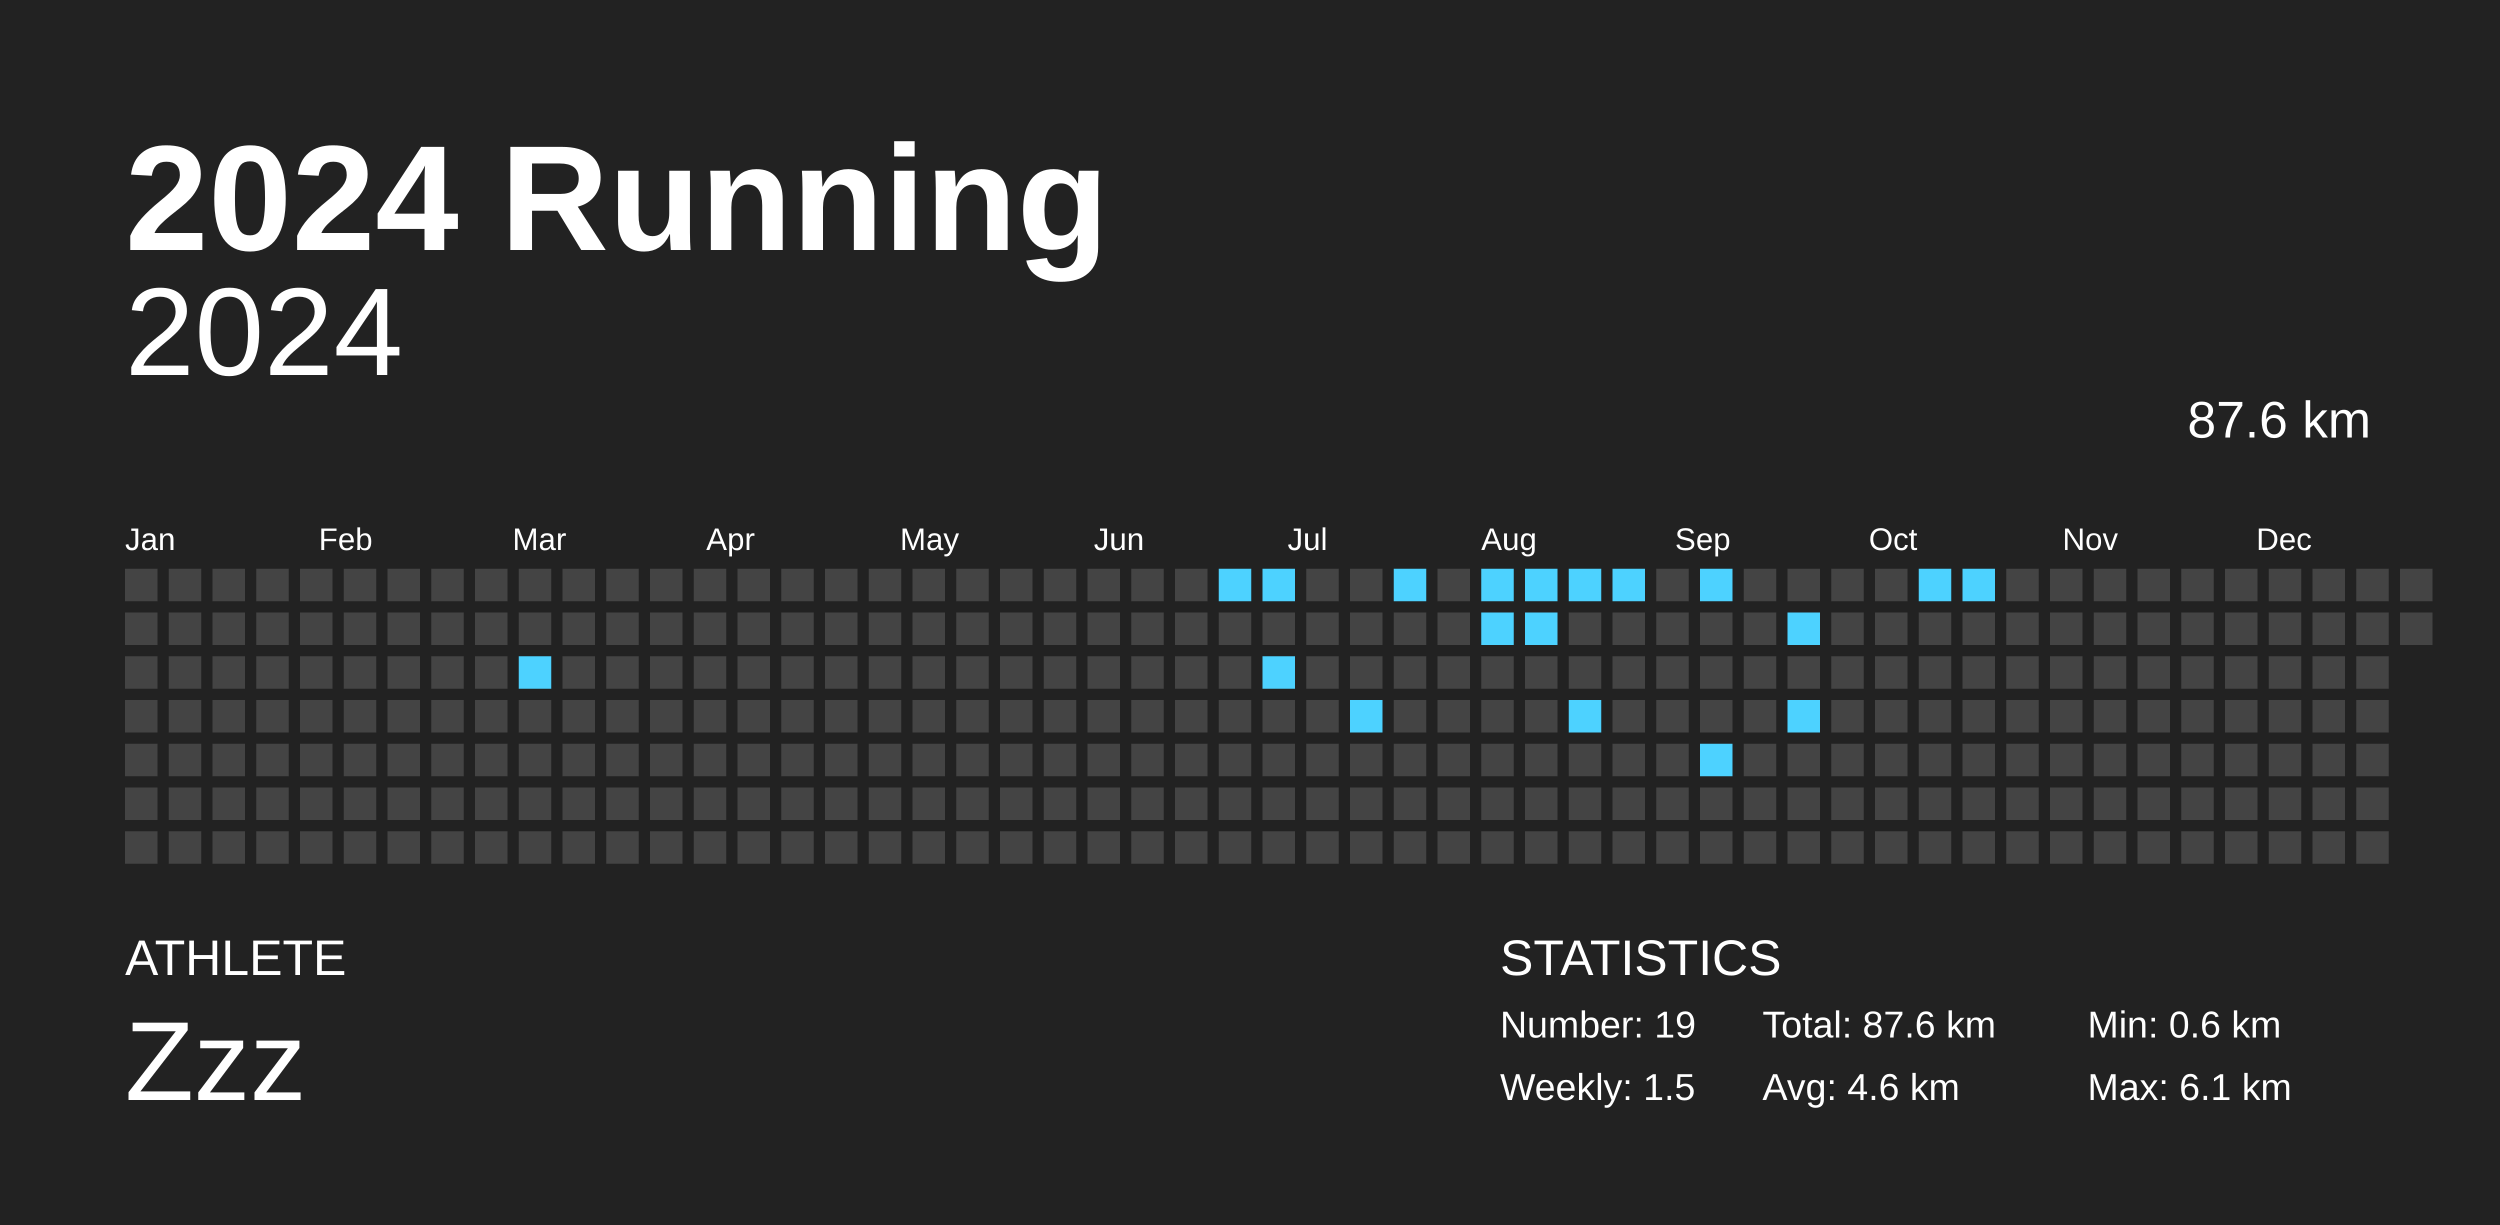
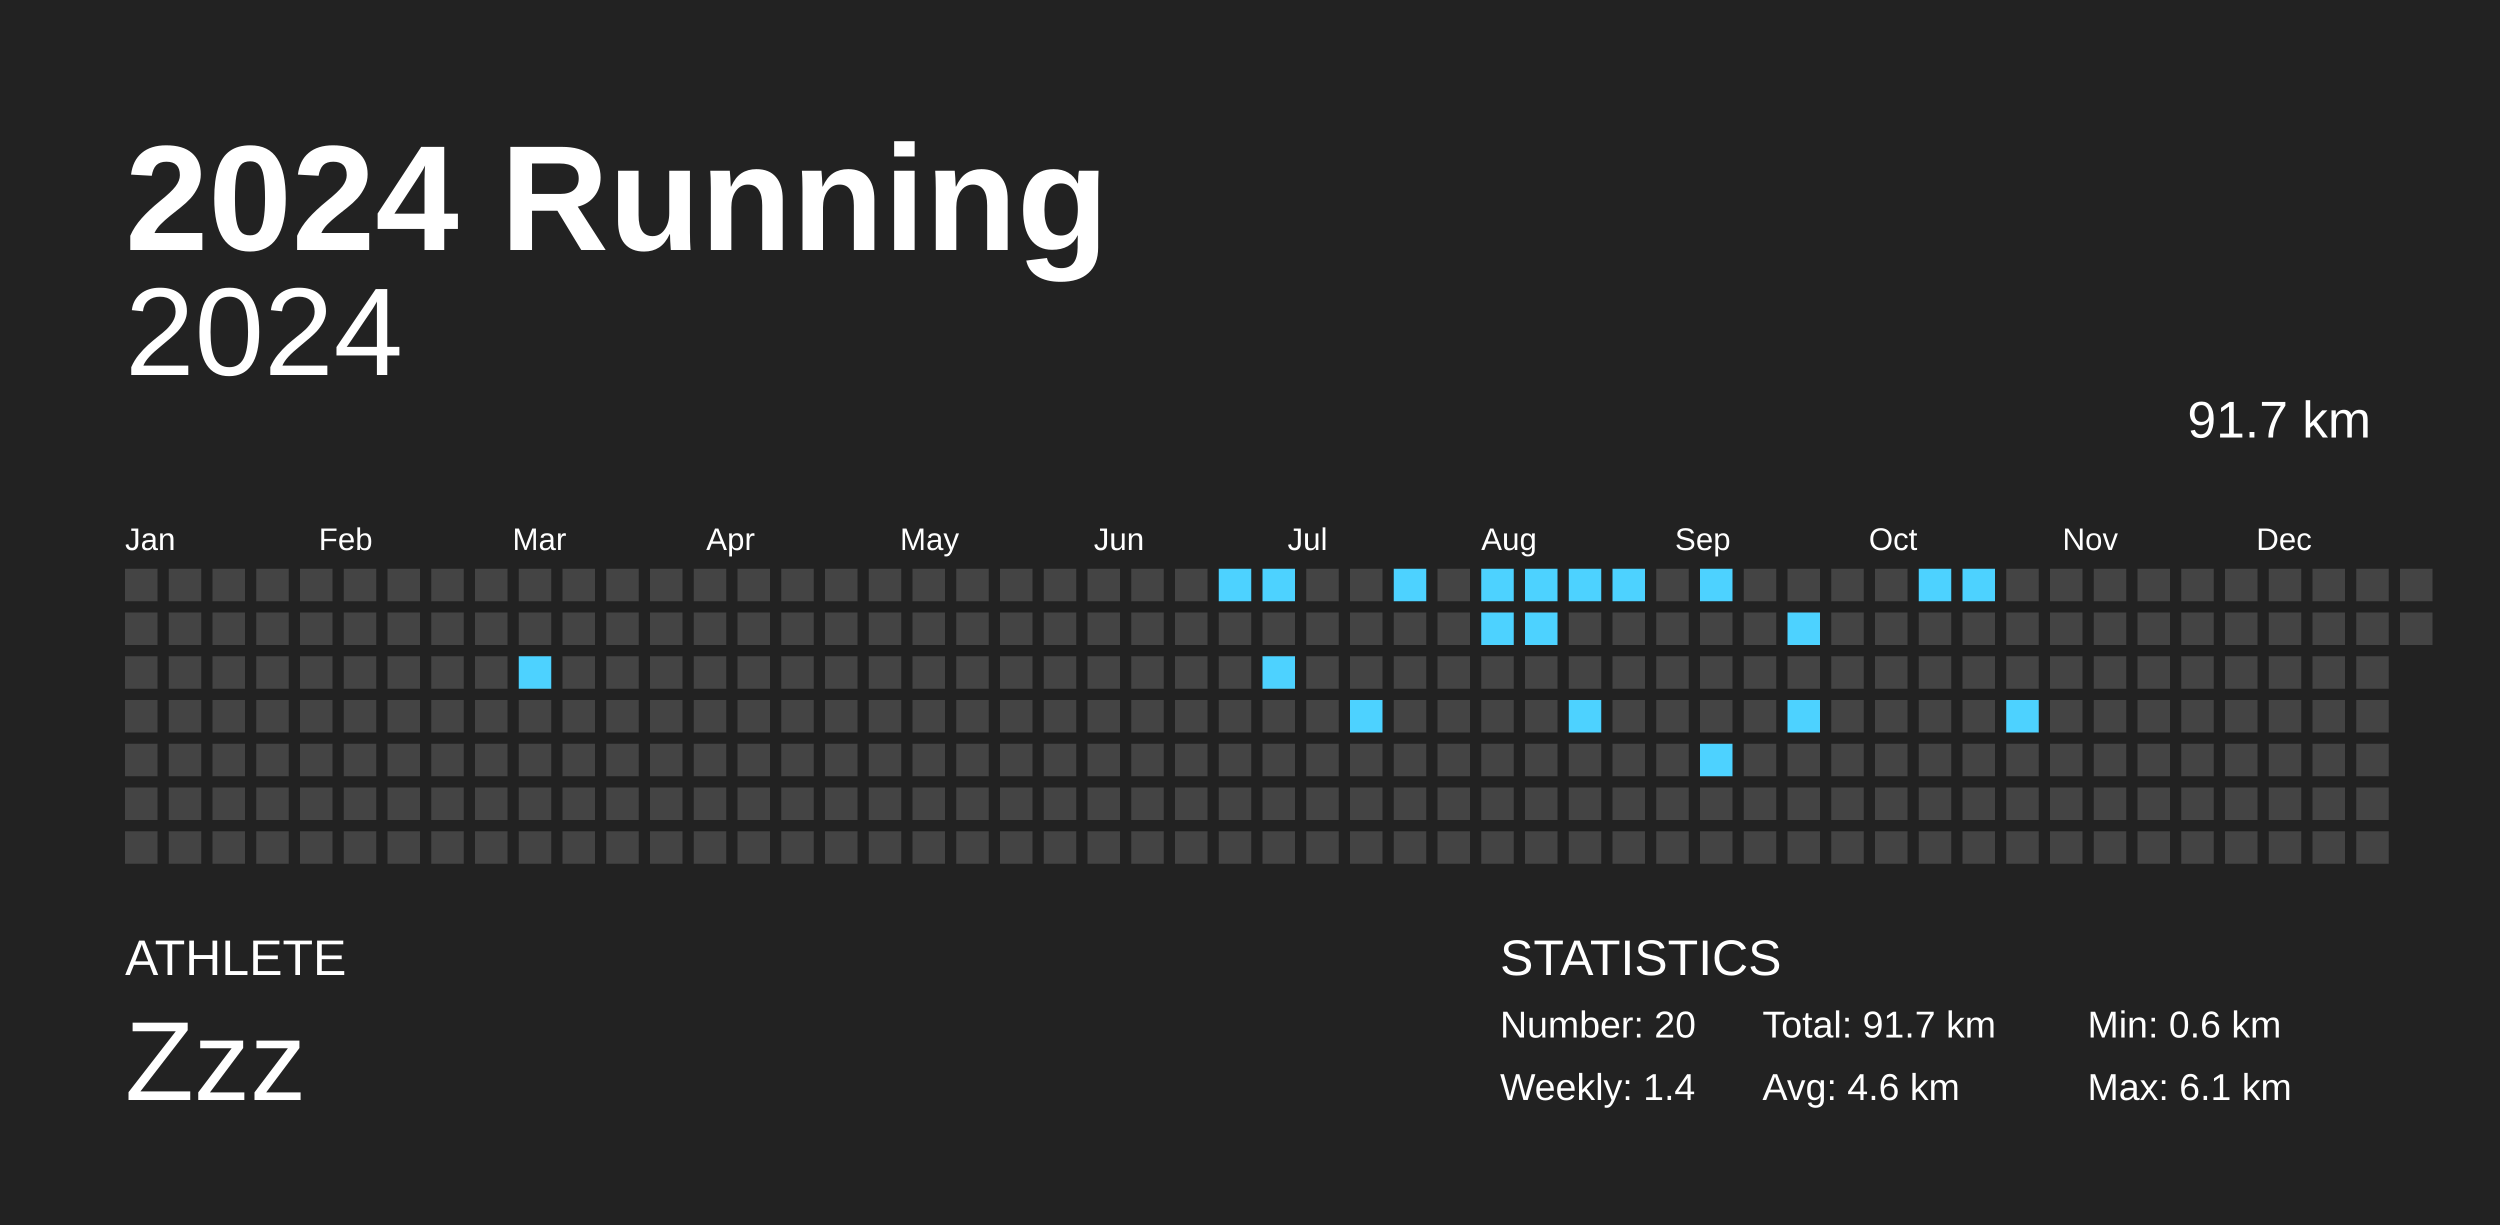
<svg xmlns="http://www.w3.org/2000/svg" baseProfile="full" height="98mm" version="1.1" viewBox="0,0,200,98" width="200mm">
  <defs />
  <rect fill="#222222" height="98" width="200" x="0" y="0" />
  <text fill="#FFFFFF" style="font-size:12px; font-family:Arial; font-weight:bold;" x="10" y="20">2024 Running</text>
  <text fill="#FFFFFF" style="font-size:4px; font-family:Arial" x="10" y="78">ATHLETE</text>
  <text fill="#FFFFFF" style="font-size:9px; font-family:Arial" x="10" y="88">Zzz</text>
  <text fill="#FFFFFF" style="font-size:4px; font-family:Arial" x="120" y="78">STATISTICS</text>
-   <text fill="#FFFFFF" style="font-size:3px; font-family:Arial" x="120" y="83">Number: 19</text>
-   <text fill="#FFFFFF" style="font-size:3px; font-family:Arial" x="120" y="88">Weekly: 1.5</text>
-   <text fill="#FFFFFF" style="font-size:3px; font-family:Arial" x="141" y="83">Total: 87.6 km</text>
+   <text fill="#FFFFFF" style="font-size:3px; font-family:Arial" x="120" y="83">Number: 20</text>
+   <text fill="#FFFFFF" style="font-size:3px; font-family:Arial" x="120" y="88">Weekly: 1.4</text>
+   <text fill="#FFFFFF" style="font-size:3px; font-family:Arial" x="141" y="83">Total: 91.7 km</text>
  <text fill="#FFFFFF" style="font-size:3px; font-family:Arial" x="141" y="88">Avg: 4.6 km</text>
  <text fill="#FFFFFF" style="font-size:3px; font-family:Arial" x="167" y="83">Min: 0.6 km</text>
  <text fill="#FFFFFF" style="font-size:3px; font-family:Arial" x="167" y="88">Max: 6.1 km</text>
  <text alignment-baseline="hanging" fill="#FFFFFF" style="font-size:10.0px; font-family:Arial;" x="10" y="30">2024</text>
-   <text alignment-baseline="hanging" fill="#FFFFFF" style="font-size:4.125px; font-family:Arial;" x="175" y="35">87.6 km</text>
+   <text alignment-baseline="hanging" fill="#FFFFFF" style="font-size:4.125px; font-family:Arial;" x="175" y="35">91.7 km</text>
  <text fill="#FFFFFF" style="font-size:2.5px; font-family:Arial" x="10.0" y="44">Jan</text>
  <text fill="#FFFFFF" style="font-size:2.5px; font-family:Arial" x="25.5" y="44">Feb</text>
  <text fill="#FFFFFF" style="font-size:2.5px; font-family:Arial" x="41.0" y="44">Mar</text>
  <text fill="#FFFFFF" style="font-size:2.5px; font-family:Arial" x="56.5" y="44">Apr</text>
  <text fill="#FFFFFF" style="font-size:2.5px; font-family:Arial" x="72.0" y="44">May</text>
  <text fill="#FFFFFF" style="font-size:2.5px; font-family:Arial" x="87.5" y="44">Jun</text>
  <text fill="#FFFFFF" style="font-size:2.5px; font-family:Arial" x="103.0" y="44">Jul</text>
  <text fill="#FFFFFF" style="font-size:2.5px; font-family:Arial" x="118.5" y="44">Aug</text>
  <text fill="#FFFFFF" style="font-size:2.5px; font-family:Arial" x="134.0" y="44">Sep</text>
  <text fill="#FFFFFF" style="font-size:2.5px; font-family:Arial" x="149.5" y="44">Oct</text>
  <text fill="#FFFFFF" style="font-size:2.5px; font-family:Arial" x="165.0" y="44">Nov</text>
  <text fill="#FFFFFF" style="font-size:2.5px; font-family:Arial" x="180.5" y="44">Dec</text>
  <rect fill="#444444" height="2.6" width="2.6" x="10.0" y="45.5" />
  <rect fill="#444444" height="2.6" width="2.6" x="10.0" y="49.0" />
  <rect fill="#444444" height="2.6" width="2.6" x="10.0" y="52.5" />
  <rect fill="#444444" height="2.6" width="2.6" x="10.0" y="56.0" />
  <rect fill="#444444" height="2.6" width="2.6" x="10.0" y="59.5" />
  <rect fill="#444444" height="2.6" width="2.6" x="10.0" y="63.0" />
  <rect fill="#444444" height="2.6" width="2.6" x="10.0" y="66.5" />
  <rect fill="#444444" height="2.6" width="2.6" x="13.5" y="45.5" />
  <rect fill="#444444" height="2.6" width="2.6" x="13.5" y="49.0" />
  <rect fill="#444444" height="2.6" width="2.6" x="13.5" y="52.5" />
  <rect fill="#444444" height="2.6" width="2.6" x="13.5" y="56.0" />
  <rect fill="#444444" height="2.6" width="2.6" x="13.5" y="59.5" />
  <rect fill="#444444" height="2.6" width="2.6" x="13.5" y="63.0" />
  <rect fill="#444444" height="2.6" width="2.6" x="13.5" y="66.5" />
  <rect fill="#444444" height="2.6" width="2.6" x="17.0" y="45.5" />
  <rect fill="#444444" height="2.6" width="2.6" x="17.0" y="49.0" />
  <rect fill="#444444" height="2.6" width="2.6" x="17.0" y="52.5" />
  <rect fill="#444444" height="2.6" width="2.6" x="17.0" y="56.0" />
  <rect fill="#444444" height="2.6" width="2.6" x="17.0" y="59.5" />
  <rect fill="#444444" height="2.6" width="2.6" x="17.0" y="63.0" />
  <rect fill="#444444" height="2.6" width="2.6" x="17.0" y="66.5" />
  <rect fill="#444444" height="2.6" width="2.6" x="20.5" y="45.5" />
  <rect fill="#444444" height="2.6" width="2.6" x="20.5" y="49.0" />
  <rect fill="#444444" height="2.6" width="2.6" x="20.5" y="52.5" />
  <rect fill="#444444" height="2.6" width="2.6" x="20.5" y="56.0" />
  <rect fill="#444444" height="2.6" width="2.6" x="20.5" y="59.5" />
  <rect fill="#444444" height="2.6" width="2.6" x="20.5" y="63.0" />
  <rect fill="#444444" height="2.6" width="2.6" x="20.5" y="66.5" />
  <rect fill="#444444" height="2.6" width="2.6" x="24.0" y="45.5" />
  <rect fill="#444444" height="2.6" width="2.6" x="24.0" y="49.0" />
  <rect fill="#444444" height="2.6" width="2.6" x="24.0" y="52.5" />
  <rect fill="#444444" height="2.6" width="2.6" x="24.0" y="56.0" />
  <rect fill="#444444" height="2.6" width="2.6" x="24.0" y="59.5" />
  <rect fill="#444444" height="2.6" width="2.6" x="24.0" y="63.0" />
  <rect fill="#444444" height="2.6" width="2.6" x="24.0" y="66.5" />
  <rect fill="#444444" height="2.6" width="2.6" x="27.5" y="45.5" />
  <rect fill="#444444" height="2.6" width="2.6" x="27.5" y="49.0" />
  <rect fill="#444444" height="2.6" width="2.6" x="27.5" y="52.5" />
  <rect fill="#444444" height="2.6" width="2.6" x="27.5" y="56.0" />
  <rect fill="#444444" height="2.6" width="2.6" x="27.5" y="59.5" />
  <rect fill="#444444" height="2.6" width="2.6" x="27.5" y="63.0" />
  <rect fill="#444444" height="2.6" width="2.6" x="27.5" y="66.5" />
  <rect fill="#444444" height="2.6" width="2.6" x="31.0" y="45.5" />
  <rect fill="#444444" height="2.6" width="2.6" x="31.0" y="49.0" />
  <rect fill="#444444" height="2.6" width="2.6" x="31.0" y="52.5" />
  <rect fill="#444444" height="2.6" width="2.6" x="31.0" y="56.0" />
  <rect fill="#444444" height="2.6" width="2.6" x="31.0" y="59.5" />
  <rect fill="#444444" height="2.6" width="2.6" x="31.0" y="63.0" />
  <rect fill="#444444" height="2.6" width="2.6" x="31.0" y="66.5" />
  <rect fill="#444444" height="2.6" width="2.6" x="34.5" y="45.5" />
  <rect fill="#444444" height="2.6" width="2.6" x="34.5" y="49.0" />
  <rect fill="#444444" height="2.6" width="2.6" x="34.5" y="52.5" />
  <rect fill="#444444" height="2.6" width="2.6" x="34.5" y="56.0" />
  <rect fill="#444444" height="2.6" width="2.6" x="34.5" y="59.5" />
  <rect fill="#444444" height="2.6" width="2.6" x="34.5" y="63.0" />
  <rect fill="#444444" height="2.6" width="2.6" x="34.5" y="66.5" />
  <rect fill="#444444" height="2.6" width="2.6" x="38.0" y="45.5" />
  <rect fill="#444444" height="2.6" width="2.6" x="38.0" y="49.0" />
  <rect fill="#444444" height="2.6" width="2.6" x="38.0" y="52.5" />
  <rect fill="#444444" height="2.6" width="2.6" x="38.0" y="56.0" />
  <rect fill="#444444" height="2.6" width="2.6" x="38.0" y="59.5" />
  <rect fill="#444444" height="2.6" width="2.6" x="38.0" y="63.0" />
  <rect fill="#444444" height="2.6" width="2.6" x="38.0" y="66.5" />
  <rect fill="#444444" height="2.6" width="2.6" x="41.5" y="45.5" />
  <rect fill="#444444" height="2.6" width="2.6" x="41.5" y="49.0" />
  <rect fill="#4dd2ff" height="2.6" width="2.6" x="41.5" y="52.5" />
  <rect fill="#444444" height="2.6" width="2.6" x="41.5" y="56.0" />
  <rect fill="#444444" height="2.6" width="2.6" x="41.5" y="59.5" />
  <rect fill="#444444" height="2.6" width="2.6" x="41.5" y="63.0" />
  <rect fill="#444444" height="2.6" width="2.6" x="41.5" y="66.5" />
  <rect fill="#444444" height="2.6" width="2.6" x="45.0" y="45.5" />
  <rect fill="#444444" height="2.6" width="2.6" x="45.0" y="49.0" />
  <rect fill="#444444" height="2.6" width="2.6" x="45.0" y="52.5" />
  <rect fill="#444444" height="2.6" width="2.6" x="45.0" y="56.0" />
  <rect fill="#444444" height="2.6" width="2.6" x="45.0" y="59.5" />
  <rect fill="#444444" height="2.6" width="2.6" x="45.0" y="63.0" />
  <rect fill="#444444" height="2.6" width="2.6" x="45.0" y="66.5" />
  <rect fill="#444444" height="2.6" width="2.6" x="48.5" y="45.5" />
  <rect fill="#444444" height="2.6" width="2.6" x="48.5" y="49.0" />
  <rect fill="#444444" height="2.6" width="2.6" x="48.5" y="52.5" />
  <rect fill="#444444" height="2.6" width="2.6" x="48.5" y="56.0" />
  <rect fill="#444444" height="2.6" width="2.6" x="48.5" y="59.5" />
  <rect fill="#444444" height="2.6" width="2.6" x="48.5" y="63.0" />
  <rect fill="#444444" height="2.6" width="2.6" x="48.5" y="66.5" />
  <rect fill="#444444" height="2.6" width="2.6" x="52.0" y="45.5" />
  <rect fill="#444444" height="2.6" width="2.6" x="52.0" y="49.0" />
  <rect fill="#444444" height="2.6" width="2.6" x="52.0" y="52.5" />
  <rect fill="#444444" height="2.6" width="2.6" x="52.0" y="56.0" />
  <rect fill="#444444" height="2.6" width="2.6" x="52.0" y="59.5" />
  <rect fill="#444444" height="2.6" width="2.6" x="52.0" y="63.0" />
  <rect fill="#444444" height="2.6" width="2.6" x="52.0" y="66.5" />
  <rect fill="#444444" height="2.6" width="2.6" x="55.5" y="45.5" />
  <rect fill="#444444" height="2.6" width="2.6" x="55.5" y="49.0" />
  <rect fill="#444444" height="2.6" width="2.6" x="55.5" y="52.5" />
  <rect fill="#444444" height="2.6" width="2.6" x="55.5" y="56.0" />
  <rect fill="#444444" height="2.6" width="2.6" x="55.5" y="59.5" />
  <rect fill="#444444" height="2.6" width="2.6" x="55.5" y="63.0" />
  <rect fill="#444444" height="2.6" width="2.6" x="55.5" y="66.5" />
  <rect fill="#444444" height="2.6" width="2.6" x="59.0" y="45.5" />
  <rect fill="#444444" height="2.6" width="2.6" x="59.0" y="49.0" />
  <rect fill="#444444" height="2.6" width="2.6" x="59.0" y="52.5" />
  <rect fill="#444444" height="2.6" width="2.6" x="59.0" y="56.0" />
  <rect fill="#444444" height="2.6" width="2.6" x="59.0" y="59.5" />
  <rect fill="#444444" height="2.6" width="2.6" x="59.0" y="63.0" />
  <rect fill="#444444" height="2.6" width="2.6" x="59.0" y="66.5" />
  <rect fill="#444444" height="2.6" width="2.6" x="62.5" y="45.5" />
  <rect fill="#444444" height="2.6" width="2.6" x="62.5" y="49.0" />
  <rect fill="#444444" height="2.6" width="2.6" x="62.5" y="52.5" />
  <rect fill="#444444" height="2.6" width="2.6" x="62.5" y="56.0" />
  <rect fill="#444444" height="2.6" width="2.6" x="62.5" y="59.5" />
  <rect fill="#444444" height="2.6" width="2.6" x="62.5" y="63.0" />
  <rect fill="#444444" height="2.6" width="2.6" x="62.5" y="66.5" />
  <rect fill="#444444" height="2.6" width="2.6" x="66.0" y="45.5" />
  <rect fill="#444444" height="2.6" width="2.6" x="66.0" y="49.0" />
  <rect fill="#444444" height="2.6" width="2.6" x="66.0" y="52.5" />
  <rect fill="#444444" height="2.6" width="2.6" x="66.0" y="56.0" />
  <rect fill="#444444" height="2.6" width="2.6" x="66.0" y="59.5" />
  <rect fill="#444444" height="2.6" width="2.6" x="66.0" y="63.0" />
  <rect fill="#444444" height="2.6" width="2.6" x="66.0" y="66.5" />
  <rect fill="#444444" height="2.6" width="2.6" x="69.5" y="45.5" />
  <rect fill="#444444" height="2.6" width="2.6" x="69.5" y="49.0" />
  <rect fill="#444444" height="2.6" width="2.6" x="69.5" y="52.5" />
  <rect fill="#444444" height="2.6" width="2.6" x="69.5" y="56.0" />
  <rect fill="#444444" height="2.6" width="2.6" x="69.5" y="59.5" />
  <rect fill="#444444" height="2.6" width="2.6" x="69.5" y="63.0" />
  <rect fill="#444444" height="2.6" width="2.6" x="69.5" y="66.5" />
  <rect fill="#444444" height="2.6" width="2.6" x="73.0" y="45.5" />
  <rect fill="#444444" height="2.6" width="2.6" x="73.0" y="49.0" />
  <rect fill="#444444" height="2.6" width="2.6" x="73.0" y="52.5" />
  <rect fill="#444444" height="2.6" width="2.6" x="73.0" y="56.0" />
  <rect fill="#444444" height="2.6" width="2.6" x="73.0" y="59.5" />
  <rect fill="#444444" height="2.6" width="2.6" x="73.0" y="63.0" />
  <rect fill="#444444" height="2.6" width="2.6" x="73.0" y="66.5" />
  <rect fill="#444444" height="2.6" width="2.6" x="76.5" y="45.5" />
  <rect fill="#444444" height="2.6" width="2.6" x="76.5" y="49.0" />
  <rect fill="#444444" height="2.6" width="2.6" x="76.5" y="52.5" />
  <rect fill="#444444" height="2.6" width="2.6" x="76.5" y="56.0" />
  <rect fill="#444444" height="2.6" width="2.6" x="76.5" y="59.5" />
  <rect fill="#444444" height="2.6" width="2.6" x="76.5" y="63.0" />
  <rect fill="#444444" height="2.6" width="2.6" x="76.5" y="66.5" />
  <rect fill="#444444" height="2.6" width="2.6" x="80.0" y="45.5" />
  <rect fill="#444444" height="2.6" width="2.6" x="80.0" y="49.0" />
  <rect fill="#444444" height="2.6" width="2.6" x="80.0" y="52.5" />
  <rect fill="#444444" height="2.6" width="2.6" x="80.0" y="56.0" />
  <rect fill="#444444" height="2.6" width="2.6" x="80.0" y="59.5" />
  <rect fill="#444444" height="2.6" width="2.6" x="80.0" y="63.0" />
  <rect fill="#444444" height="2.6" width="2.6" x="80.0" y="66.5" />
  <rect fill="#444444" height="2.6" width="2.6" x="83.5" y="45.5" />
  <rect fill="#444444" height="2.6" width="2.6" x="83.5" y="49.0" />
  <rect fill="#444444" height="2.6" width="2.6" x="83.5" y="52.5" />
  <rect fill="#444444" height="2.6" width="2.6" x="83.5" y="56.0" />
  <rect fill="#444444" height="2.6" width="2.6" x="83.5" y="59.5" />
  <rect fill="#444444" height="2.6" width="2.6" x="83.5" y="63.0" />
  <rect fill="#444444" height="2.6" width="2.6" x="83.5" y="66.5" />
  <rect fill="#444444" height="2.6" width="2.6" x="87.0" y="45.5" />
  <rect fill="#444444" height="2.6" width="2.6" x="87.0" y="49.0" />
  <rect fill="#444444" height="2.6" width="2.6" x="87.0" y="52.5" />
  <rect fill="#444444" height="2.6" width="2.6" x="87.0" y="56.0" />
  <rect fill="#444444" height="2.6" width="2.6" x="87.0" y="59.5" />
  <rect fill="#444444" height="2.6" width="2.6" x="87.0" y="63.0" />
  <rect fill="#444444" height="2.6" width="2.6" x="87.0" y="66.5" />
  <rect fill="#444444" height="2.6" width="2.6" x="90.5" y="45.5" />
  <rect fill="#444444" height="2.6" width="2.6" x="90.5" y="49.0" />
  <rect fill="#444444" height="2.6" width="2.6" x="90.5" y="52.5" />
  <rect fill="#444444" height="2.6" width="2.6" x="90.5" y="56.0" />
  <rect fill="#444444" height="2.6" width="2.6" x="90.5" y="59.5" />
  <rect fill="#444444" height="2.6" width="2.6" x="90.5" y="63.0" />
  <rect fill="#444444" height="2.6" width="2.6" x="90.5" y="66.5" />
  <rect fill="#444444" height="2.6" width="2.6" x="94.0" y="45.5" />
  <rect fill="#444444" height="2.6" width="2.6" x="94.0" y="49.0" />
  <rect fill="#444444" height="2.6" width="2.6" x="94.0" y="52.5" />
  <rect fill="#444444" height="2.6" width="2.6" x="94.0" y="56.0" />
  <rect fill="#444444" height="2.6" width="2.6" x="94.0" y="59.5" />
  <rect fill="#444444" height="2.6" width="2.6" x="94.0" y="63.0" />
  <rect fill="#444444" height="2.6" width="2.6" x="94.0" y="66.5" />
  <rect fill="#4dd2ff" height="2.6" width="2.6" x="97.5" y="45.5" />
  <rect fill="#444444" height="2.6" width="2.6" x="97.5" y="49.0" />
  <rect fill="#444444" height="2.6" width="2.6" x="97.5" y="52.5" />
  <rect fill="#444444" height="2.6" width="2.6" x="97.5" y="56.0" />
  <rect fill="#444444" height="2.6" width="2.6" x="97.5" y="59.5" />
  <rect fill="#444444" height="2.6" width="2.6" x="97.5" y="63.0" />
  <rect fill="#444444" height="2.6" width="2.6" x="97.5" y="66.5" />
  <rect fill="#4dd2ff" height="2.6" width="2.6" x="101.0" y="45.5" />
  <rect fill="#444444" height="2.6" width="2.6" x="101.0" y="49.0" />
  <rect fill="#4dd2ff" height="2.6" width="2.6" x="101.0" y="52.5" />
  <rect fill="#444444" height="2.6" width="2.6" x="101.0" y="56.0" />
  <rect fill="#444444" height="2.6" width="2.6" x="101.0" y="59.5" />
  <rect fill="#444444" height="2.6" width="2.6" x="101.0" y="63.0" />
  <rect fill="#444444" height="2.6" width="2.6" x="101.0" y="66.5" />
  <rect fill="#444444" height="2.6" width="2.6" x="104.5" y="45.5" />
  <rect fill="#444444" height="2.6" width="2.6" x="104.5" y="49.0" />
  <rect fill="#444444" height="2.6" width="2.6" x="104.5" y="52.5" />
  <rect fill="#444444" height="2.6" width="2.6" x="104.5" y="56.0" />
  <rect fill="#444444" height="2.6" width="2.6" x="104.5" y="59.5" />
  <rect fill="#444444" height="2.6" width="2.6" x="104.5" y="63.0" />
  <rect fill="#444444" height="2.6" width="2.6" x="104.5" y="66.5" />
  <rect fill="#444444" height="2.6" width="2.6" x="108.0" y="45.5" />
  <rect fill="#444444" height="2.6" width="2.6" x="108.0" y="49.0" />
  <rect fill="#444444" height="2.6" width="2.6" x="108.0" y="52.5" />
  <rect fill="#4dd2ff" height="2.6" width="2.6" x="108.0" y="56.0" />
  <rect fill="#444444" height="2.6" width="2.6" x="108.0" y="59.5" />
  <rect fill="#444444" height="2.6" width="2.6" x="108.0" y="63.0" />
  <rect fill="#444444" height="2.6" width="2.6" x="108.0" y="66.5" />
  <rect fill="#4dd2ff" height="2.6" width="2.6" x="111.5" y="45.5" />
  <rect fill="#444444" height="2.6" width="2.6" x="111.5" y="49.0" />
  <rect fill="#444444" height="2.6" width="2.6" x="111.5" y="52.5" />
  <rect fill="#444444" height="2.6" width="2.6" x="111.5" y="56.0" />
  <rect fill="#444444" height="2.6" width="2.6" x="111.5" y="59.5" />
  <rect fill="#444444" height="2.6" width="2.6" x="111.5" y="63.0" />
  <rect fill="#444444" height="2.6" width="2.6" x="111.5" y="66.5" />
  <rect fill="#444444" height="2.6" width="2.6" x="115.0" y="45.5" />
  <rect fill="#444444" height="2.6" width="2.6" x="115.0" y="49.0" />
  <rect fill="#444444" height="2.6" width="2.6" x="115.0" y="52.5" />
  <rect fill="#444444" height="2.6" width="2.6" x="115.0" y="56.0" />
  <rect fill="#444444" height="2.6" width="2.6" x="115.0" y="59.5" />
  <rect fill="#444444" height="2.6" width="2.6" x="115.0" y="63.0" />
  <rect fill="#444444" height="2.6" width="2.6" x="115.0" y="66.5" />
  <rect fill="#4dd2ff" height="2.6" width="2.6" x="118.5" y="45.5" />
  <rect fill="#4dd2ff" height="2.6" width="2.6" x="118.5" y="49.0" />
  <rect fill="#444444" height="2.6" width="2.6" x="118.5" y="52.5" />
  <rect fill="#444444" height="2.6" width="2.6" x="118.5" y="56.0" />
  <rect fill="#444444" height="2.6" width="2.6" x="118.5" y="59.5" />
  <rect fill="#444444" height="2.6" width="2.6" x="118.5" y="63.0" />
  <rect fill="#444444" height="2.6" width="2.6" x="118.5" y="66.5" />
  <rect fill="#4dd2ff" height="2.6" width="2.6" x="122.0" y="45.5" />
  <rect fill="#4dd2ff" height="2.6" width="2.6" x="122.0" y="49.0" />
  <rect fill="#444444" height="2.6" width="2.6" x="122.0" y="52.5" />
  <rect fill="#444444" height="2.6" width="2.6" x="122.0" y="56.0" />
  <rect fill="#444444" height="2.6" width="2.6" x="122.0" y="59.5" />
  <rect fill="#444444" height="2.6" width="2.6" x="122.0" y="63.0" />
  <rect fill="#444444" height="2.6" width="2.6" x="122.0" y="66.5" />
  <rect fill="#4dd2ff" height="2.6" width="2.6" x="125.5" y="45.5" />
  <rect fill="#444444" height="2.6" width="2.6" x="125.5" y="49.0" />
  <rect fill="#444444" height="2.6" width="2.6" x="125.5" y="52.5" />
  <rect fill="#4dd2ff" height="2.6" width="2.6" x="125.5" y="56.0" />
  <rect fill="#444444" height="2.6" width="2.6" x="125.5" y="59.5" />
  <rect fill="#444444" height="2.6" width="2.6" x="125.5" y="63.0" />
  <rect fill="#444444" height="2.6" width="2.6" x="125.5" y="66.5" />
  <rect fill="#4dd2ff" height="2.6" width="2.6" x="129.0" y="45.5" />
  <rect fill="#444444" height="2.6" width="2.6" x="129.0" y="49.0" />
  <rect fill="#444444" height="2.6" width="2.6" x="129.0" y="52.5" />
  <rect fill="#444444" height="2.6" width="2.6" x="129.0" y="56.0" />
  <rect fill="#444444" height="2.6" width="2.6" x="129.0" y="59.5" />
  <rect fill="#444444" height="2.6" width="2.6" x="129.0" y="63.0" />
  <rect fill="#444444" height="2.6" width="2.6" x="129.0" y="66.5" />
  <rect fill="#444444" height="2.6" width="2.6" x="132.5" y="45.5" />
  <rect fill="#444444" height="2.6" width="2.6" x="132.5" y="49.0" />
  <rect fill="#444444" height="2.6" width="2.6" x="132.5" y="52.5" />
  <rect fill="#444444" height="2.6" width="2.6" x="132.5" y="56.0" />
  <rect fill="#444444" height="2.6" width="2.6" x="132.5" y="59.5" />
  <rect fill="#444444" height="2.6" width="2.6" x="132.5" y="63.0" />
  <rect fill="#444444" height="2.6" width="2.6" x="132.5" y="66.5" />
  <rect fill="#4dd2ff" height="2.6" width="2.6" x="136.0" y="45.5" />
  <rect fill="#444444" height="2.6" width="2.6" x="136.0" y="49.0" />
  <rect fill="#444444" height="2.6" width="2.6" x="136.0" y="52.5" />
  <rect fill="#444444" height="2.6" width="2.6" x="136.0" y="56.0" />
  <rect fill="#4dd2ff" height="2.6" width="2.6" x="136.0" y="59.5" />
  <rect fill="#444444" height="2.6" width="2.6" x="136.0" y="63.0" />
  <rect fill="#444444" height="2.6" width="2.6" x="136.0" y="66.5" />
  <rect fill="#444444" height="2.6" width="2.6" x="139.5" y="45.5" />
  <rect fill="#444444" height="2.6" width="2.6" x="139.5" y="49.0" />
  <rect fill="#444444" height="2.6" width="2.6" x="139.5" y="52.5" />
  <rect fill="#444444" height="2.6" width="2.6" x="139.5" y="56.0" />
  <rect fill="#444444" height="2.6" width="2.6" x="139.5" y="59.5" />
  <rect fill="#444444" height="2.6" width="2.6" x="139.5" y="63.0" />
  <rect fill="#444444" height="2.6" width="2.6" x="139.5" y="66.5" />
  <rect fill="#444444" height="2.6" width="2.6" x="143.0" y="45.5" />
  <rect fill="#4dd2ff" height="2.6" width="2.6" x="143.0" y="49.0" />
  <rect fill="#444444" height="2.6" width="2.6" x="143.0" y="52.5" />
  <rect fill="#4dd2ff" height="2.6" width="2.6" x="143.0" y="56.0" />
  <rect fill="#444444" height="2.6" width="2.6" x="143.0" y="59.5" />
  <rect fill="#444444" height="2.6" width="2.6" x="143.0" y="63.0" />
  <rect fill="#444444" height="2.6" width="2.6" x="143.0" y="66.5" />
  <rect fill="#444444" height="2.6" width="2.6" x="146.5" y="45.5" />
  <rect fill="#444444" height="2.6" width="2.6" x="146.5" y="49.0" />
  <rect fill="#444444" height="2.6" width="2.6" x="146.5" y="52.5" />
  <rect fill="#444444" height="2.6" width="2.6" x="146.5" y="56.0" />
  <rect fill="#444444" height="2.6" width="2.6" x="146.5" y="59.5" />
  <rect fill="#444444" height="2.6" width="2.6" x="146.5" y="63.0" />
  <rect fill="#444444" height="2.6" width="2.6" x="146.5" y="66.5" />
  <rect fill="#444444" height="2.6" width="2.6" x="150.0" y="45.5" />
  <rect fill="#444444" height="2.6" width="2.6" x="150.0" y="49.0" />
  <rect fill="#444444" height="2.6" width="2.6" x="150.0" y="52.5" />
  <rect fill="#444444" height="2.6" width="2.6" x="150.0" y="56.0" />
  <rect fill="#444444" height="2.6" width="2.6" x="150.0" y="59.5" />
  <rect fill="#444444" height="2.6" width="2.6" x="150.0" y="63.0" />
  <rect fill="#444444" height="2.6" width="2.6" x="150.0" y="66.5" />
  <rect fill="#4dd2ff" height="2.6" width="2.6" x="153.5" y="45.5" />
  <rect fill="#444444" height="2.6" width="2.6" x="153.5" y="49.0" />
  <rect fill="#444444" height="2.6" width="2.6" x="153.5" y="52.5" />
  <rect fill="#444444" height="2.6" width="2.6" x="153.5" y="56.0" />
  <rect fill="#444444" height="2.6" width="2.6" x="153.5" y="59.5" />
  <rect fill="#444444" height="2.6" width="2.6" x="153.5" y="63.0" />
  <rect fill="#444444" height="2.6" width="2.6" x="153.5" y="66.5" />
  <rect fill="#4dd2ff" height="2.6" width="2.6" x="157.0" y="45.5" />
  <rect fill="#444444" height="2.6" width="2.6" x="157.0" y="49.0" />
  <rect fill="#444444" height="2.6" width="2.6" x="157.0" y="52.5" />
  <rect fill="#444444" height="2.6" width="2.6" x="157.0" y="56.0" />
  <rect fill="#444444" height="2.6" width="2.6" x="157.0" y="59.5" />
  <rect fill="#444444" height="2.6" width="2.6" x="157.0" y="63.0" />
  <rect fill="#444444" height="2.6" width="2.6" x="157.0" y="66.5" />
  <rect fill="#444444" height="2.6" width="2.6" x="160.5" y="45.5" />
  <rect fill="#444444" height="2.6" width="2.6" x="160.5" y="49.0" />
  <rect fill="#444444" height="2.6" width="2.6" x="160.5" y="52.5" />
-   <rect fill="#444444" height="2.6" width="2.6" x="160.5" y="56.0" />
+   <rect fill="#4dd2ff" height="2.6" width="2.6" x="160.5" y="56.0" />
  <rect fill="#444444" height="2.6" width="2.6" x="160.5" y="59.5" />
  <rect fill="#444444" height="2.6" width="2.6" x="160.5" y="63.0" />
  <rect fill="#444444" height="2.6" width="2.6" x="160.5" y="66.5" />
  <rect fill="#444444" height="2.6" width="2.6" x="164.0" y="45.5" />
  <rect fill="#444444" height="2.6" width="2.6" x="164.0" y="49.0" />
  <rect fill="#444444" height="2.6" width="2.6" x="164.0" y="52.5" />
  <rect fill="#444444" height="2.6" width="2.6" x="164.0" y="56.0" />
  <rect fill="#444444" height="2.6" width="2.6" x="164.0" y="59.5" />
  <rect fill="#444444" height="2.6" width="2.6" x="164.0" y="63.0" />
  <rect fill="#444444" height="2.6" width="2.6" x="164.0" y="66.5" />
  <rect fill="#444444" height="2.6" width="2.6" x="167.5" y="45.5" />
  <rect fill="#444444" height="2.6" width="2.6" x="167.5" y="49.0" />
  <rect fill="#444444" height="2.6" width="2.6" x="167.5" y="52.5" />
  <rect fill="#444444" height="2.6" width="2.6" x="167.5" y="56.0" />
  <rect fill="#444444" height="2.6" width="2.6" x="167.5" y="59.5" />
  <rect fill="#444444" height="2.6" width="2.6" x="167.5" y="63.0" />
  <rect fill="#444444" height="2.6" width="2.6" x="167.5" y="66.5" />
  <rect fill="#444444" height="2.6" width="2.6" x="171.0" y="45.5" />
  <rect fill="#444444" height="2.6" width="2.6" x="171.0" y="49.0" />
  <rect fill="#444444" height="2.6" width="2.6" x="171.0" y="52.5" />
  <rect fill="#444444" height="2.6" width="2.6" x="171.0" y="56.0" />
  <rect fill="#444444" height="2.6" width="2.6" x="171.0" y="59.5" />
  <rect fill="#444444" height="2.6" width="2.6" x="171.0" y="63.0" />
  <rect fill="#444444" height="2.6" width="2.6" x="171.0" y="66.5" />
  <rect fill="#444444" height="2.6" width="2.6" x="174.5" y="45.5" />
  <rect fill="#444444" height="2.6" width="2.6" x="174.5" y="49.0" />
  <rect fill="#444444" height="2.6" width="2.6" x="174.5" y="52.5" />
  <rect fill="#444444" height="2.6" width="2.6" x="174.5" y="56.0" />
  <rect fill="#444444" height="2.6" width="2.6" x="174.5" y="59.5" />
  <rect fill="#444444" height="2.6" width="2.6" x="174.5" y="63.0" />
  <rect fill="#444444" height="2.6" width="2.6" x="174.5" y="66.5" />
  <rect fill="#444444" height="2.6" width="2.6" x="178.0" y="45.5" />
  <rect fill="#444444" height="2.6" width="2.6" x="178.0" y="49.0" />
  <rect fill="#444444" height="2.6" width="2.6" x="178.0" y="52.5" />
  <rect fill="#444444" height="2.6" width="2.6" x="178.0" y="56.0" />
  <rect fill="#444444" height="2.6" width="2.6" x="178.0" y="59.5" />
  <rect fill="#444444" height="2.6" width="2.6" x="178.0" y="63.0" />
  <rect fill="#444444" height="2.6" width="2.6" x="178.0" y="66.5" />
  <rect fill="#444444" height="2.6" width="2.6" x="181.5" y="45.5" />
  <rect fill="#444444" height="2.6" width="2.6" x="181.5" y="49.0" />
  <rect fill="#444444" height="2.6" width="2.6" x="181.5" y="52.5" />
  <rect fill="#444444" height="2.6" width="2.6" x="181.5" y="56.0" />
  <rect fill="#444444" height="2.6" width="2.6" x="181.5" y="59.5" />
  <rect fill="#444444" height="2.6" width="2.6" x="181.5" y="63.0" />
  <rect fill="#444444" height="2.6" width="2.6" x="181.5" y="66.5" />
  <rect fill="#444444" height="2.6" width="2.6" x="185.0" y="45.5" />
  <rect fill="#444444" height="2.6" width="2.6" x="185.0" y="49.0" />
  <rect fill="#444444" height="2.6" width="2.6" x="185.0" y="52.5" />
  <rect fill="#444444" height="2.6" width="2.6" x="185.0" y="56.0" />
  <rect fill="#444444" height="2.6" width="2.6" x="185.0" y="59.5" />
  <rect fill="#444444" height="2.6" width="2.6" x="185.0" y="63.0" />
  <rect fill="#444444" height="2.6" width="2.6" x="185.0" y="66.5" />
  <rect fill="#444444" height="2.6" width="2.6" x="188.5" y="45.5" />
  <rect fill="#444444" height="2.6" width="2.6" x="188.5" y="49.0" />
  <rect fill="#444444" height="2.6" width="2.6" x="188.5" y="52.5" />
  <rect fill="#444444" height="2.6" width="2.6" x="188.5" y="56.0" />
  <rect fill="#444444" height="2.6" width="2.6" x="188.5" y="59.5" />
  <rect fill="#444444" height="2.6" width="2.6" x="188.5" y="63.0" />
  <rect fill="#444444" height="2.6" width="2.6" x="188.5" y="66.5" />
  <rect fill="#444444" height="2.6" width="2.6" x="192.0" y="45.5" />
  <rect fill="#444444" height="2.6" width="2.6" x="192.0" y="49.0" />
</svg>
